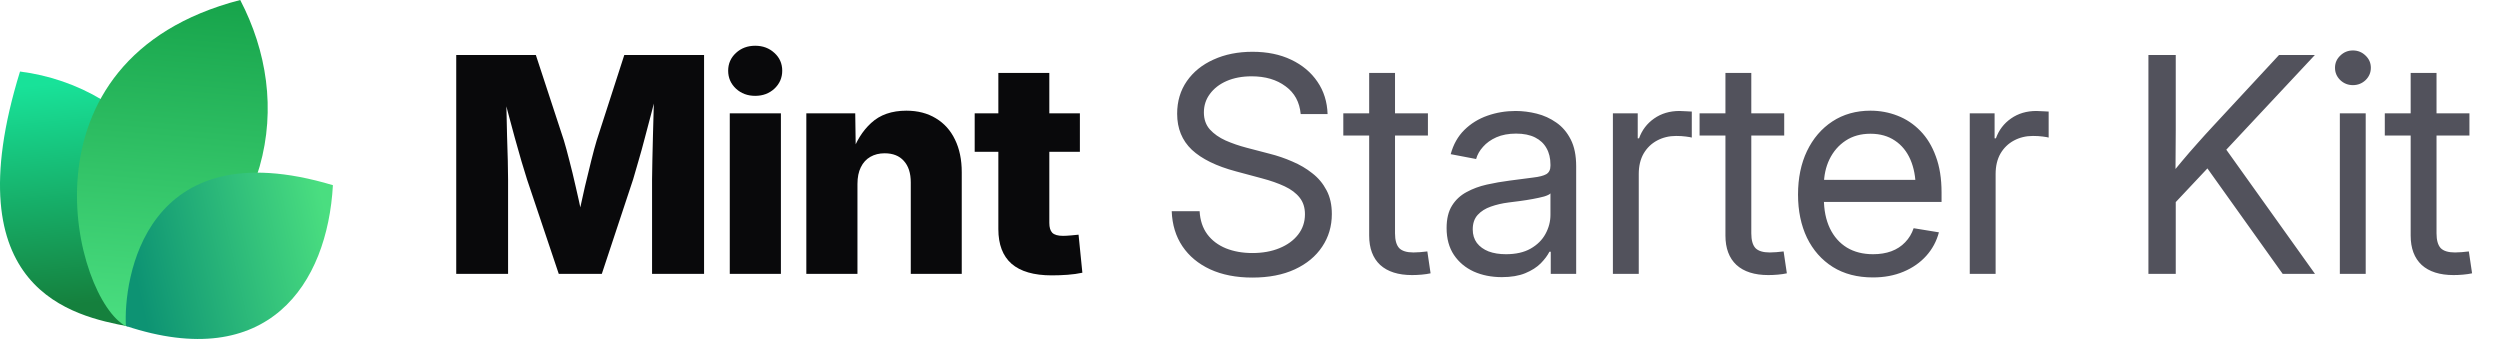
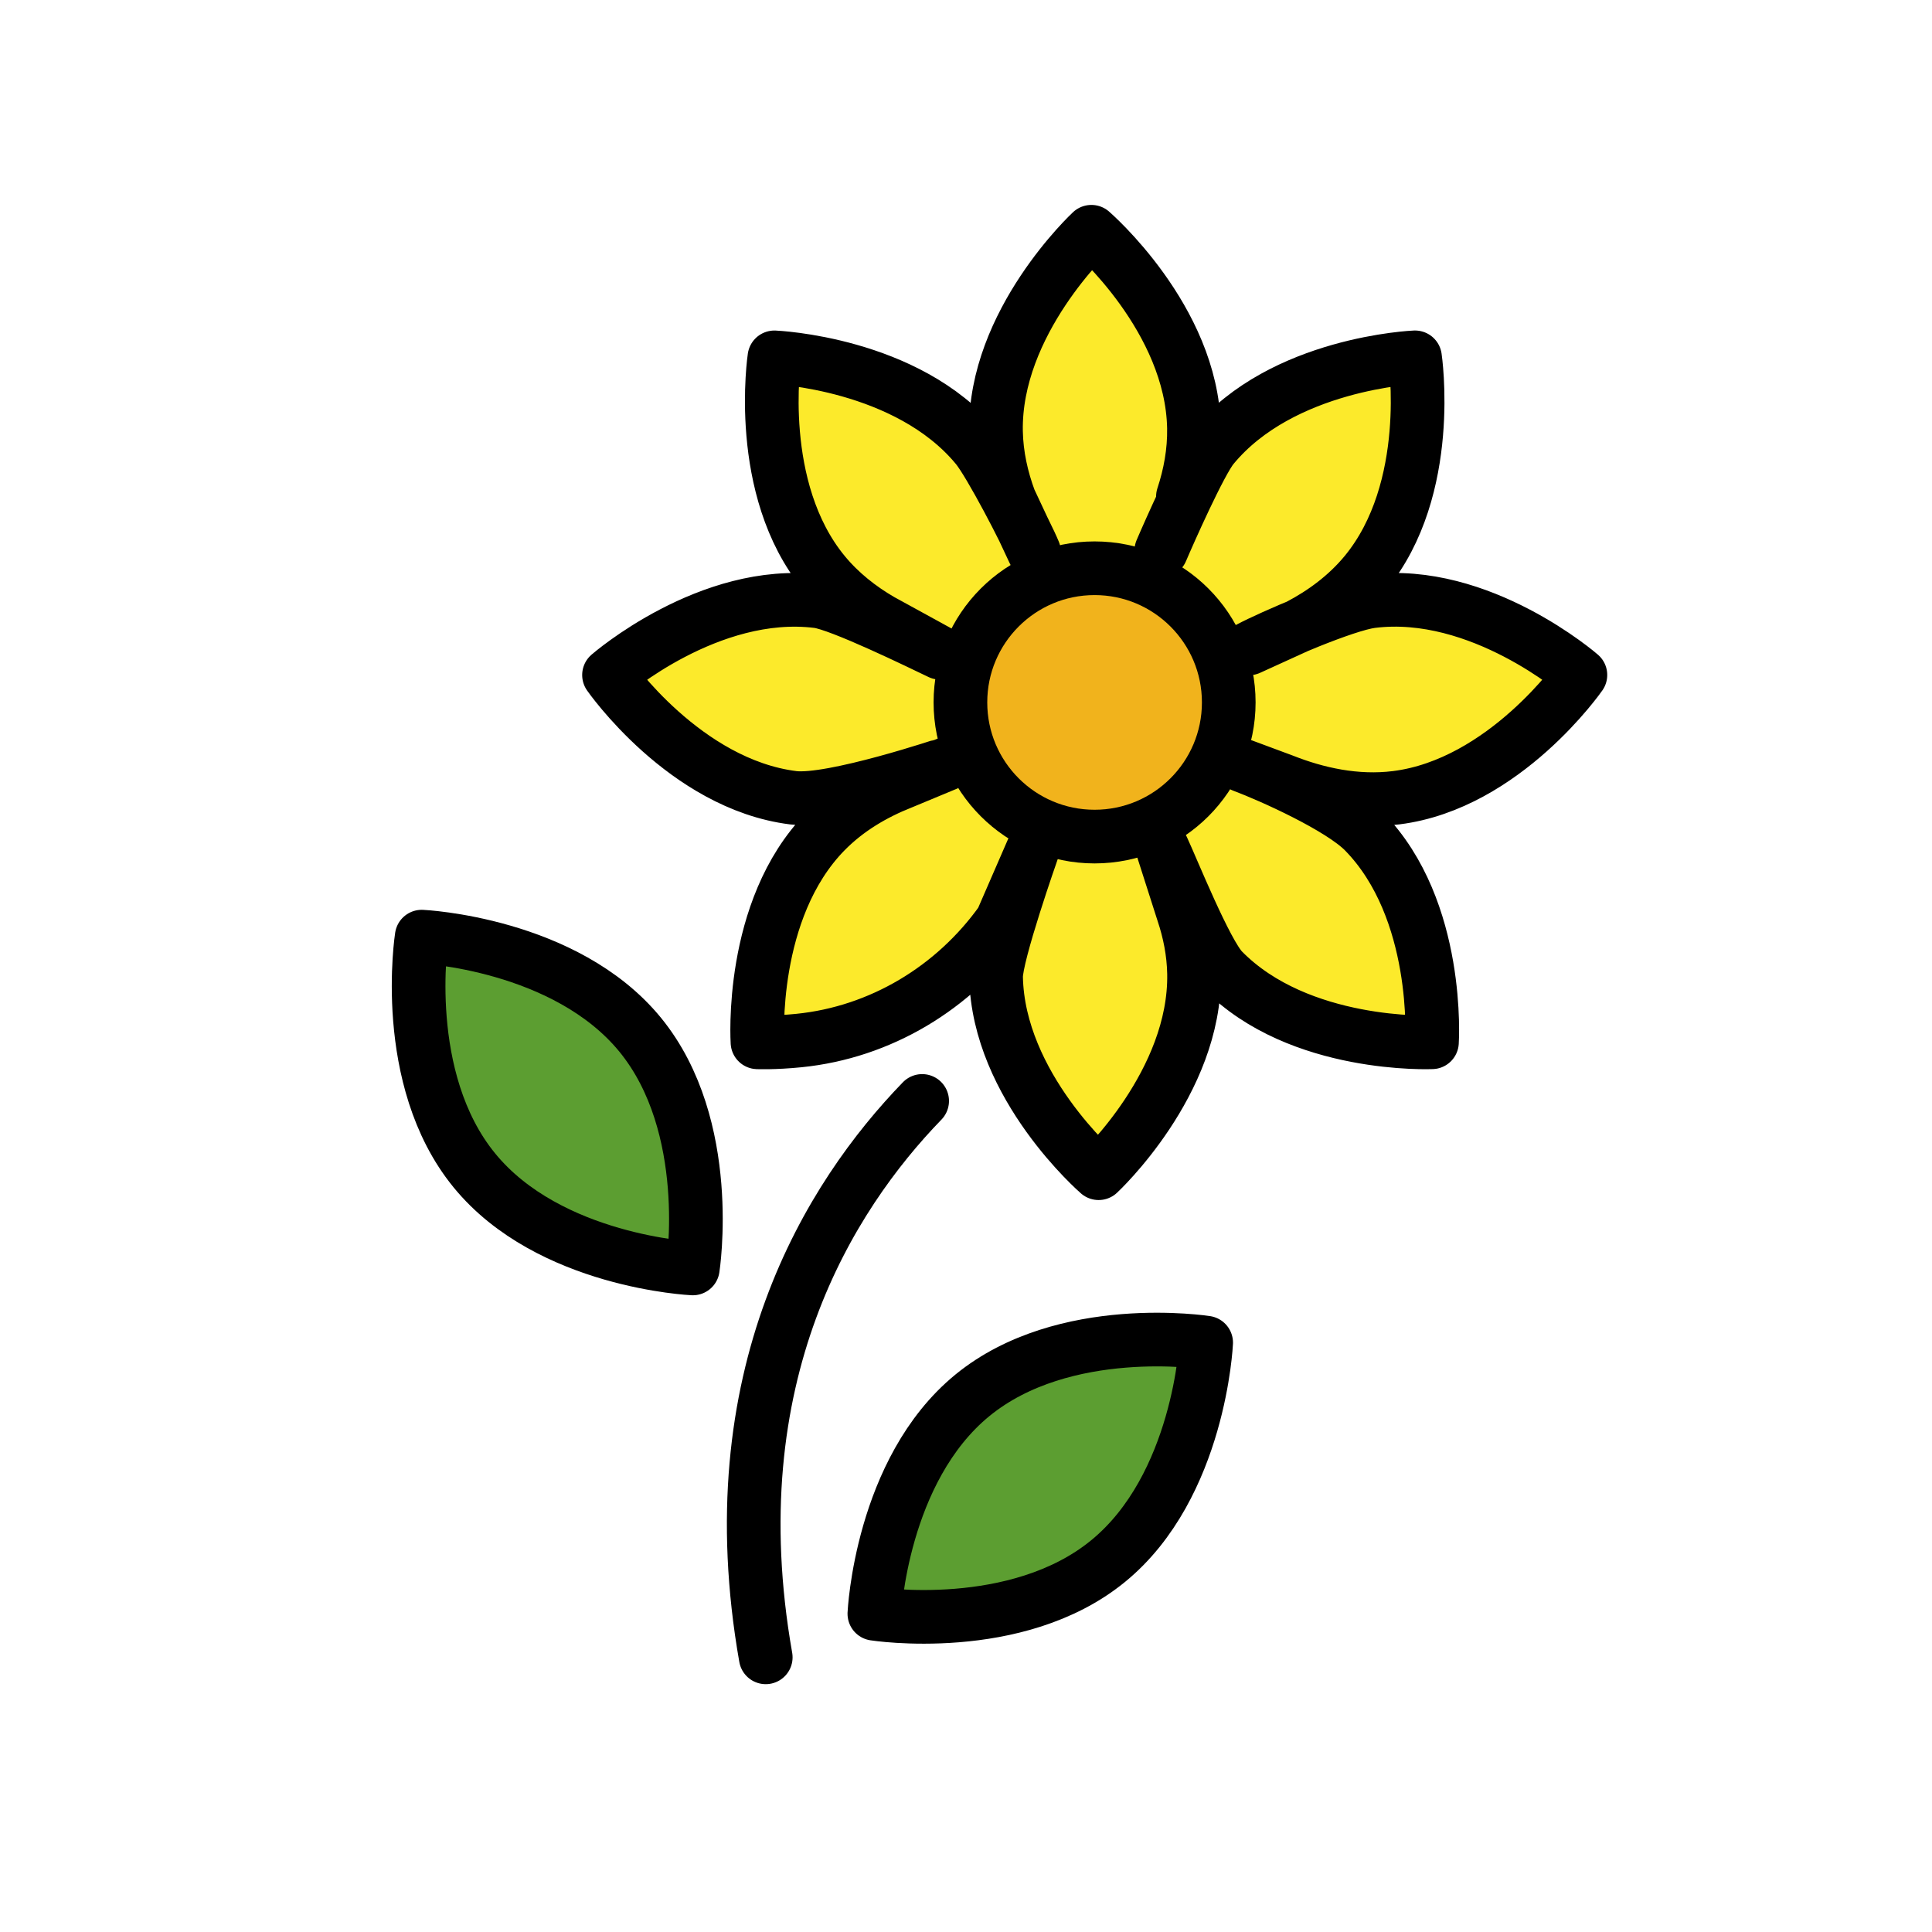
- <svg xmlns="http://www.w3.org/2000/svg" width="177" height="24" viewBox="0 0 177 24" fill="none">
-   <path d="M9.061 23.108C5.268 22.377 -3.391 20.627 1.417 5.064C9.634 6.099 16.973 14.064 9.061 23.108Z" fill="url(#paint0_linear_17557_2020)" />
-   <path d="M8.919 23.094C5.276 21.222 0.784 4.209 17.007 0C20.757 7.193 19.621 16.545 8.919 23.094Z" fill="url(#paint1_linear_17557_2020)" />
-   <path d="M8.914 23.079C8.735 19.882 10.159 9.085 23.57 13.111C23.181 20.123 18.984 26.418 8.914 23.079Z" fill="url(#paint2_linear_17557_2020)" />
-   <path d="M32.301 19.392V3.894H37.938L39.925 9.948C40.036 10.315 40.164 10.787 40.31 11.362C40.462 11.938 40.611 12.552 40.757 13.204C40.91 13.855 41.048 14.483 41.173 15.086C41.305 15.682 41.412 16.192 41.495 16.615H40.695C40.771 16.192 40.871 15.682 40.996 15.086C41.128 14.49 41.267 13.866 41.412 13.214C41.565 12.562 41.714 11.948 41.86 11.373C42.005 10.79 42.133 10.315 42.244 9.948L44.2 3.894H49.848V19.392H46.166V12.704C46.166 12.357 46.173 11.917 46.187 11.383C46.2 10.849 46.214 10.27 46.228 9.646C46.249 9.022 46.266 8.391 46.28 7.753C46.301 7.115 46.311 6.519 46.311 5.964H46.623C46.485 6.561 46.332 7.181 46.166 7.826C45.999 8.471 45.833 9.102 45.666 9.719C45.507 10.336 45.351 10.901 45.198 11.414C45.053 11.928 44.928 12.357 44.824 12.704L42.608 19.392H39.561L37.314 12.704C37.203 12.357 37.072 11.928 36.919 11.414C36.773 10.901 36.614 10.34 36.441 9.729C36.274 9.112 36.104 8.481 35.931 7.836C35.764 7.192 35.608 6.567 35.463 5.964H35.827C35.834 6.512 35.844 7.105 35.858 7.743C35.872 8.374 35.886 9.005 35.9 9.636C35.92 10.26 35.938 10.839 35.952 11.373C35.965 11.907 35.972 12.351 35.972 12.704V19.392H32.301ZM51.668 19.392V8.024H55.288V19.392H51.668ZM53.468 6.786C52.927 6.786 52.473 6.616 52.105 6.276C51.738 5.93 51.554 5.507 51.554 5.007C51.554 4.508 51.738 4.088 52.105 3.749C52.473 3.409 52.927 3.239 53.468 3.239C54.009 3.239 54.463 3.409 54.83 3.749C55.198 4.082 55.382 4.501 55.382 5.007C55.382 5.507 55.198 5.93 54.83 6.276C54.463 6.616 54.009 6.786 53.468 6.786ZM60.708 13.027V19.392H57.088V8.024H60.551L60.593 10.967H60.281C60.593 10.024 61.061 9.268 61.685 8.7C62.309 8.124 63.138 7.836 64.171 7.836C64.975 7.836 65.672 8.017 66.262 8.377C66.851 8.731 67.302 9.234 67.614 9.885C67.933 10.537 68.092 11.307 68.092 12.194V19.392H64.483V12.912C64.483 12.26 64.32 11.754 63.994 11.394C63.675 11.033 63.221 10.853 62.632 10.853C62.25 10.853 61.914 10.936 61.623 11.102C61.332 11.269 61.106 11.515 60.947 11.841C60.787 12.16 60.708 12.555 60.708 13.027ZM76.456 8.024V10.749H69.008V8.024H76.456ZM70.683 5.163H74.292V15.783C74.292 16.102 74.361 16.334 74.5 16.48C74.646 16.625 74.899 16.698 75.259 16.698C75.405 16.698 75.596 16.688 75.831 16.667C76.074 16.646 76.251 16.629 76.362 16.615L76.632 19.309C76.313 19.378 75.963 19.427 75.582 19.455C75.207 19.482 74.836 19.496 74.469 19.496C73.2 19.496 72.25 19.222 71.619 18.674C70.995 18.127 70.683 17.308 70.683 16.22V5.163Z" fill="#09090B" />
-   <path d="M88.667 19.652C87.523 19.652 86.528 19.458 85.682 19.07C84.843 18.681 84.188 18.137 83.716 17.437C83.245 16.736 82.992 15.908 82.957 14.951H84.933C84.968 15.596 85.148 16.14 85.474 16.584C85.8 17.021 86.24 17.354 86.795 17.582C87.35 17.804 87.974 17.915 88.667 17.915C89.388 17.915 90.026 17.801 90.581 17.572C91.143 17.343 91.583 17.024 91.902 16.615C92.228 16.199 92.391 15.717 92.391 15.169C92.391 14.698 92.266 14.306 92.017 13.994C91.767 13.675 91.413 13.408 90.956 13.193C90.498 12.978 89.954 12.787 89.323 12.621L87.502 12.132C86.123 11.765 85.082 11.255 84.382 10.603C83.689 9.944 83.342 9.095 83.342 8.055C83.342 7.174 83.571 6.404 84.028 5.746C84.486 5.087 85.117 4.577 85.921 4.217C86.726 3.849 87.645 3.666 88.678 3.666C89.718 3.666 90.63 3.853 91.413 4.227C92.204 4.602 92.824 5.122 93.275 5.787C93.726 6.446 93.965 7.209 93.993 8.076H92.089C92.013 7.23 91.656 6.574 91.018 6.11C90.387 5.638 89.586 5.403 88.615 5.403C87.95 5.403 87.36 5.513 86.847 5.735C86.341 5.957 85.946 6.262 85.661 6.651C85.377 7.032 85.235 7.469 85.235 7.961C85.235 8.447 85.377 8.849 85.661 9.168C85.946 9.48 86.317 9.74 86.774 9.948C87.232 10.149 87.724 10.319 88.251 10.457L89.884 10.884C90.439 11.023 90.977 11.206 91.496 11.435C92.023 11.657 92.495 11.934 92.911 12.267C93.334 12.593 93.67 12.995 93.92 13.474C94.17 13.945 94.294 14.504 94.294 15.149C94.294 16.015 94.066 16.788 93.608 17.468C93.157 18.148 92.512 18.681 91.673 19.07C90.834 19.458 89.832 19.652 88.667 19.652ZM101.097 8.024V9.594H95.106V8.024H101.097ZM96.937 5.163H98.767V16.521C98.767 17 98.865 17.347 99.059 17.562C99.26 17.77 99.6 17.874 100.078 17.874C100.21 17.874 100.366 17.867 100.546 17.853C100.733 17.832 100.903 17.815 101.056 17.801L101.285 19.351C101.097 19.392 100.886 19.423 100.65 19.444C100.414 19.465 100.189 19.475 99.974 19.475C98.996 19.475 98.244 19.236 97.717 18.758C97.197 18.272 96.937 17.579 96.937 16.677V5.163ZM106.33 19.621C105.595 19.621 104.932 19.489 104.343 19.226C103.754 18.955 103.285 18.564 102.939 18.05C102.592 17.53 102.419 16.896 102.419 16.147C102.419 15.495 102.547 14.965 102.804 14.556C103.06 14.146 103.403 13.828 103.833 13.599C104.263 13.363 104.742 13.186 105.269 13.068C105.796 12.95 106.333 12.857 106.881 12.787C107.574 12.69 108.132 12.617 108.555 12.569C108.978 12.52 109.287 12.441 109.481 12.33C109.675 12.212 109.772 12.014 109.772 11.737V11.654C109.772 11.203 109.679 10.815 109.492 10.489C109.311 10.163 109.041 9.91 108.68 9.729C108.32 9.549 107.872 9.459 107.338 9.459C106.805 9.459 106.34 9.546 105.945 9.719C105.556 9.892 105.241 10.118 104.998 10.395C104.755 10.665 104.593 10.953 104.509 11.258L102.71 10.915C102.897 10.222 103.22 9.65 103.677 9.199C104.135 8.748 104.679 8.412 105.31 8.19C105.941 7.968 106.607 7.857 107.307 7.857C107.8 7.857 108.295 7.92 108.795 8.044C109.301 8.169 109.765 8.381 110.188 8.679C110.611 8.97 110.951 9.369 111.208 9.875C111.464 10.374 111.593 11.005 111.593 11.768V19.392H109.793V17.822H109.7C109.568 18.085 109.363 18.359 109.086 18.643C108.809 18.921 108.444 19.153 107.994 19.34C107.543 19.527 106.988 19.621 106.33 19.621ZM106.621 17.998C107.321 17.998 107.904 17.867 108.368 17.603C108.84 17.333 109.19 16.986 109.419 16.563C109.654 16.133 109.772 15.682 109.772 15.211V13.692C109.703 13.769 109.554 13.841 109.325 13.911C109.096 13.973 108.829 14.032 108.524 14.088C108.226 14.143 107.921 14.192 107.609 14.233C107.304 14.275 107.033 14.309 106.798 14.337C106.354 14.393 105.938 14.49 105.549 14.628C105.168 14.76 104.86 14.954 104.624 15.211C104.388 15.467 104.27 15.811 104.27 16.241C104.27 16.615 104.367 16.934 104.561 17.198C104.762 17.461 105.04 17.662 105.393 17.801C105.747 17.933 106.156 17.998 106.621 17.998ZM114.193 19.392V8.024H115.951V9.792H116.045C116.253 9.209 116.61 8.741 117.116 8.388C117.622 8.034 118.219 7.857 118.905 7.857C119.058 7.857 119.217 7.864 119.384 7.878C119.55 7.885 119.682 7.892 119.779 7.899V9.74C119.716 9.719 119.578 9.695 119.363 9.667C119.155 9.639 118.922 9.625 118.666 9.625C118.174 9.625 117.726 9.733 117.324 9.948C116.922 10.163 116.603 10.471 116.367 10.874C116.138 11.276 116.024 11.758 116.024 12.319V19.392H114.193ZM126.322 8.024V9.594H120.33V8.024H126.322ZM122.161 5.163H123.992V16.521C123.992 17 124.089 17.347 124.283 17.562C124.484 17.77 124.824 17.874 125.302 17.874C125.434 17.874 125.59 17.867 125.77 17.853C125.958 17.832 126.127 17.815 126.28 17.801L126.509 19.351C126.322 19.392 126.11 19.423 125.874 19.444C125.639 19.465 125.413 19.475 125.198 19.475C124.221 19.475 123.468 19.236 122.941 18.758C122.421 18.272 122.161 17.579 122.161 16.677V5.163ZM132.604 19.642C131.502 19.642 130.555 19.396 129.765 18.903C128.974 18.404 128.364 17.714 127.934 16.834C127.511 15.946 127.3 14.927 127.3 13.775C127.3 12.611 127.511 11.584 127.934 10.697C128.364 9.802 128.964 9.102 129.734 8.596C130.51 8.089 131.408 7.836 132.428 7.836C133.1 7.836 133.738 7.954 134.341 8.19C134.952 8.426 135.489 8.783 135.954 9.261C136.425 9.74 136.793 10.343 137.056 11.071C137.327 11.792 137.462 12.645 137.462 13.63V14.296H128.433V12.735H136.463L135.631 13.297C135.631 12.541 135.506 11.876 135.257 11.3C135.007 10.725 134.643 10.277 134.165 9.958C133.686 9.632 133.107 9.469 132.428 9.469C131.748 9.469 131.162 9.632 130.67 9.958C130.177 10.284 129.796 10.725 129.526 11.279C129.262 11.827 129.13 12.441 129.13 13.12V14.046C129.13 14.864 129.273 15.572 129.557 16.168C129.841 16.757 130.243 17.211 130.763 17.53C131.283 17.842 131.901 17.998 132.615 17.998C133.093 17.998 133.523 17.929 133.905 17.79C134.293 17.645 134.619 17.433 134.882 17.156C135.153 16.879 135.354 16.546 135.486 16.157L137.275 16.449C137.108 17.08 136.81 17.634 136.38 18.113C135.95 18.591 135.413 18.966 134.768 19.236C134.123 19.507 133.402 19.642 132.604 19.642ZM139.459 19.392V8.024H141.217V9.792H141.311C141.519 9.209 141.876 8.741 142.382 8.388C142.888 8.034 143.485 7.857 144.171 7.857C144.324 7.857 144.483 7.864 144.649 7.878C144.816 7.885 144.948 7.892 145.045 7.899V9.74C144.982 9.719 144.844 9.695 144.629 9.667C144.421 9.639 144.188 9.625 143.932 9.625C143.439 9.625 142.992 9.733 142.59 9.948C142.188 10.163 141.869 10.471 141.633 10.874C141.404 11.276 141.29 11.758 141.29 12.319V19.392H139.459ZM153.429 14.961V12.715C153.783 12.257 154.136 11.82 154.49 11.404C154.844 10.981 155.204 10.565 155.572 10.156C155.939 9.74 156.314 9.327 156.695 8.918L161.355 3.894H163.893L157.277 10.967H157.184L153.429 14.961ZM152.108 19.392V3.894H154.043V9.241L154.022 12.559L154.043 13.505V19.392H152.108ZM161.615 19.392L155.967 11.477L157.173 9.969L163.903 19.392H161.615ZM165.661 19.392V8.024H167.492V19.392H165.661ZM166.587 6.027C166.24 6.027 165.942 5.909 165.692 5.673C165.443 5.43 165.318 5.139 165.318 4.799C165.318 4.459 165.443 4.172 165.692 3.936C165.942 3.693 166.24 3.572 166.587 3.572C166.934 3.572 167.232 3.693 167.482 3.936C167.731 4.172 167.856 4.459 167.856 4.799C167.856 5.139 167.731 5.43 167.482 5.673C167.232 5.909 166.934 6.027 166.587 6.027ZM174.836 8.024V9.594H168.844V8.024H174.836ZM170.675 5.163H172.506V16.521C172.506 17 172.603 17.347 172.797 17.562C172.998 17.77 173.338 17.874 173.816 17.874C173.948 17.874 174.104 17.867 174.284 17.853C174.472 17.832 174.641 17.815 174.794 17.801L175.023 19.351C174.836 19.392 174.624 19.423 174.388 19.444C174.153 19.465 173.927 19.475 173.712 19.475C172.735 19.475 171.982 19.236 171.455 18.758C170.935 18.272 170.675 17.579 170.675 16.677V5.163Z" fill="#52525C" />
-   <defs>
-     <linearGradient id="paint0_linear_17557_2020" x1="3.776" y1="5.916" x2="5.232" y2="21.559" gradientUnits="userSpaceOnUse">
-       <stop stop-color="#18E299" />
-       <stop offset="1" stop-color="#15803D" />
-     </linearGradient>
-     <linearGradient id="paint1_linear_17557_2020" x1="12.171" y1="-0.718" x2="10.19" y2="22.983" gradientUnits="userSpaceOnUse">
-       <stop stop-color="#16A34A" />
-       <stop offset="1" stop-color="#4ADE80" />
-     </linearGradient>
-     <linearGradient id="paint2_linear_17557_2020" x1="23.133" y1="15.353" x2="9.338" y2="18.52" gradientUnits="userSpaceOnUse">
-       <stop stop-color="#4ADE80" />
-       <stop offset="1" stop-color="#0D9373" />
-     </linearGradient>
-   </defs>
+ <svg xmlns="http://www.w3.org/2000/svg" id="emoji" viewBox="0 0 72 72">
+   <g id="color">
+     <path fill="#FCEA2B" stroke="none" d="M43.278,20.521c0.275-0.646,1.445-3.289,1.915-3.86c2.592-3.144,7.54-3.344,7.54-3.344 s0.741,4.896-1.849,8.039c-0.701,0.849-1.573,1.484-2.473,1.958l-1.865,0.85 c0.817-0.435,3.59-1.634,4.574-1.757c4.043-0.505,7.777,2.748,7.777,2.748s-2.824,4.068-6.865,4.574 c-1.504,0.188-2.966-0.145-4.208-0.636l-1.512-0.562c1.072,0.4,3.645,1.562,4.525,2.46 c2.852,2.91,2.528,7.852,2.528,7.852s-4.947,0.219-7.798-2.688c-0.629-0.642-1.885-3.776-2.243-4.541 l0.767,2.397c0.238,0.712,0.392,1.474,0.407,2.268c0.074,4.074-3.555,7.443-3.555,7.443s-3.747-3.238-3.822-7.31 c-0.015-0.834,1.347-4.705,1.347-4.705l-1.14,2.622c-1.772,2.488-4.516,4.143-7.555,4.449 c-0.925,0.093-1.544,0.066-1.544,0.066s-0.324-4.941,2.528-7.852c0.829-0.846,1.834-1.427,2.844-1.826l1.711-0.711 c-0.004,0.002-4.314,1.454-5.751,1.275c-4.041-0.505-6.865-4.574-6.865-4.574s3.734-3.252,7.777-2.748 c0.837,0.104,3.843,1.578,4.561,1.92l-2.21-1.212c-0.771-0.449-1.508-1.023-2.115-1.759 c-2.59-3.143-1.849-8.039-1.849-8.039s4.948,0.201,7.54,3.344c0.501,0.608,1.854,3.216,2.135,3.906l-0.91-1.94 c-0.294-0.792-0.49-1.65-0.507-2.548c-0.074-4.074,3.555-7.443,3.555-7.443s3.748,3.236,3.822,7.31 c0.016,0.897-0.147,1.759-0.411,2.559" />
+     <circle cx="40.792" cy="26.177" r="5" fill="#F1B31C" stroke="none" />
+     <path fill="#5C9E31" stroke="none" d="M23.365,38.967c2.344,2.869,1.647,7.317,1.647,7.317s-4.497-0.204-6.842-3.072 s-1.647-7.317-1.647-7.317S21.021,36.1,23.365,38.967z" />
+     <path fill="#5C9E31" stroke="none" d="M36.653,52.501c2.857-2.335,7.288-1.641,7.288-1.641s-0.203,4.48-3.061,6.815 c-2.857,2.335-7.288,1.641-7.288,1.641S33.798,54.836,36.653,52.501z" />
+   </g>
+   <g id="hair" />
+   <g id="skin" />
+   <g id="skin-shadow" />
+   <g id="line">
+     <circle cx="40.792" cy="26.177" r="5" fill="none" stroke="#000000" stroke-linecap="round" stroke-linejoin="round" stroke-width="2" />
+     <path fill="none" stroke="#000000" stroke-linecap="round" stroke-linejoin="round" stroke-width="2" d="M23.859,38.563 c2.789,3.414,1.96,8.708,1.96,8.708s-5.353-0.242-8.143-3.657s-1.96-8.708-1.96-8.708S21.069,35.152,23.859,38.563z" />
+     <path fill="none" stroke="#000000" stroke-linecap="round" stroke-linejoin="round" stroke-width="2" d="M43.278,20.521 c0.275-0.646,1.445-3.289,1.915-3.86c2.592-3.144,7.54-3.344,7.54-3.344s0.741,4.896-1.849,8.039 c-0.701,0.849-1.573,1.484-2.473,1.958l-1.865,0.85c0.817-0.435,3.59-1.634,4.574-1.757 c4.043-0.505,7.777,2.748,7.777,2.748s-2.824,4.068-6.865,4.574c-1.504,0.188-2.966-0.145-4.208-0.636 l-1.512-0.562c1.072,0.4,3.645,1.562,4.525,2.46c2.852,2.91,2.528,7.852,2.528,7.852s-4.947,0.219-7.798-2.688 c-0.629-0.642-1.885-3.776-2.243-4.541l0.767,2.397c0.238,0.712,0.392,1.474,0.407,2.268 c0.074,4.074-3.555,7.443-3.555,7.443s-3.747-3.238-3.822-7.31c-0.015-0.834,1.347-4.705,1.347-4.705l-1.14,2.622 c-1.772,2.488-4.516,4.143-7.555,4.449c-0.925,0.093-1.544,0.066-1.544,0.066s-0.324-4.941,2.528-7.852 c0.829-0.846,1.834-1.427,2.844-1.826l1.711-0.711c-0.004,0.002-4.314,1.454-5.751,1.275 c-4.041-0.505-6.865-4.574-6.865-4.574s3.734-3.252,7.777-2.748c0.837,0.104,3.843,1.578,4.561,1.92 l-2.21-1.212c-0.771-0.449-1.508-1.023-2.115-1.759c-2.59-3.143-1.849-8.039-1.849-8.039s4.948,0.201,7.54,3.344 c0.501,0.608,1.854,3.216,2.135,3.906l-0.91-1.94c-0.294-0.792-0.49-1.65-0.507-2.548 c-0.074-4.074,3.555-7.443,3.555-7.443s3.748,3.236,3.822,7.31c0.016,0.897-0.147,1.759-0.411,2.559" />
+     <path fill="none" stroke="#000000" stroke-linecap="round" stroke-linejoin="round" stroke-width="2" d="M36.242,51.997 c3.414-2.789,8.708-1.96,8.708-1.96s-0.242,5.353-3.657,8.143c-3.414,2.79-8.708,1.96-8.708,1.96 S32.83,54.787,36.242,51.997z" />
+     <path fill="none" stroke="#000000" stroke-linecap="round" stroke-linejoin="round" stroke-width="2" d="M34.366,41.029 c-3.438,3.548-7.676,10.246-5.829,20.735" />
+   </g>
</svg>
